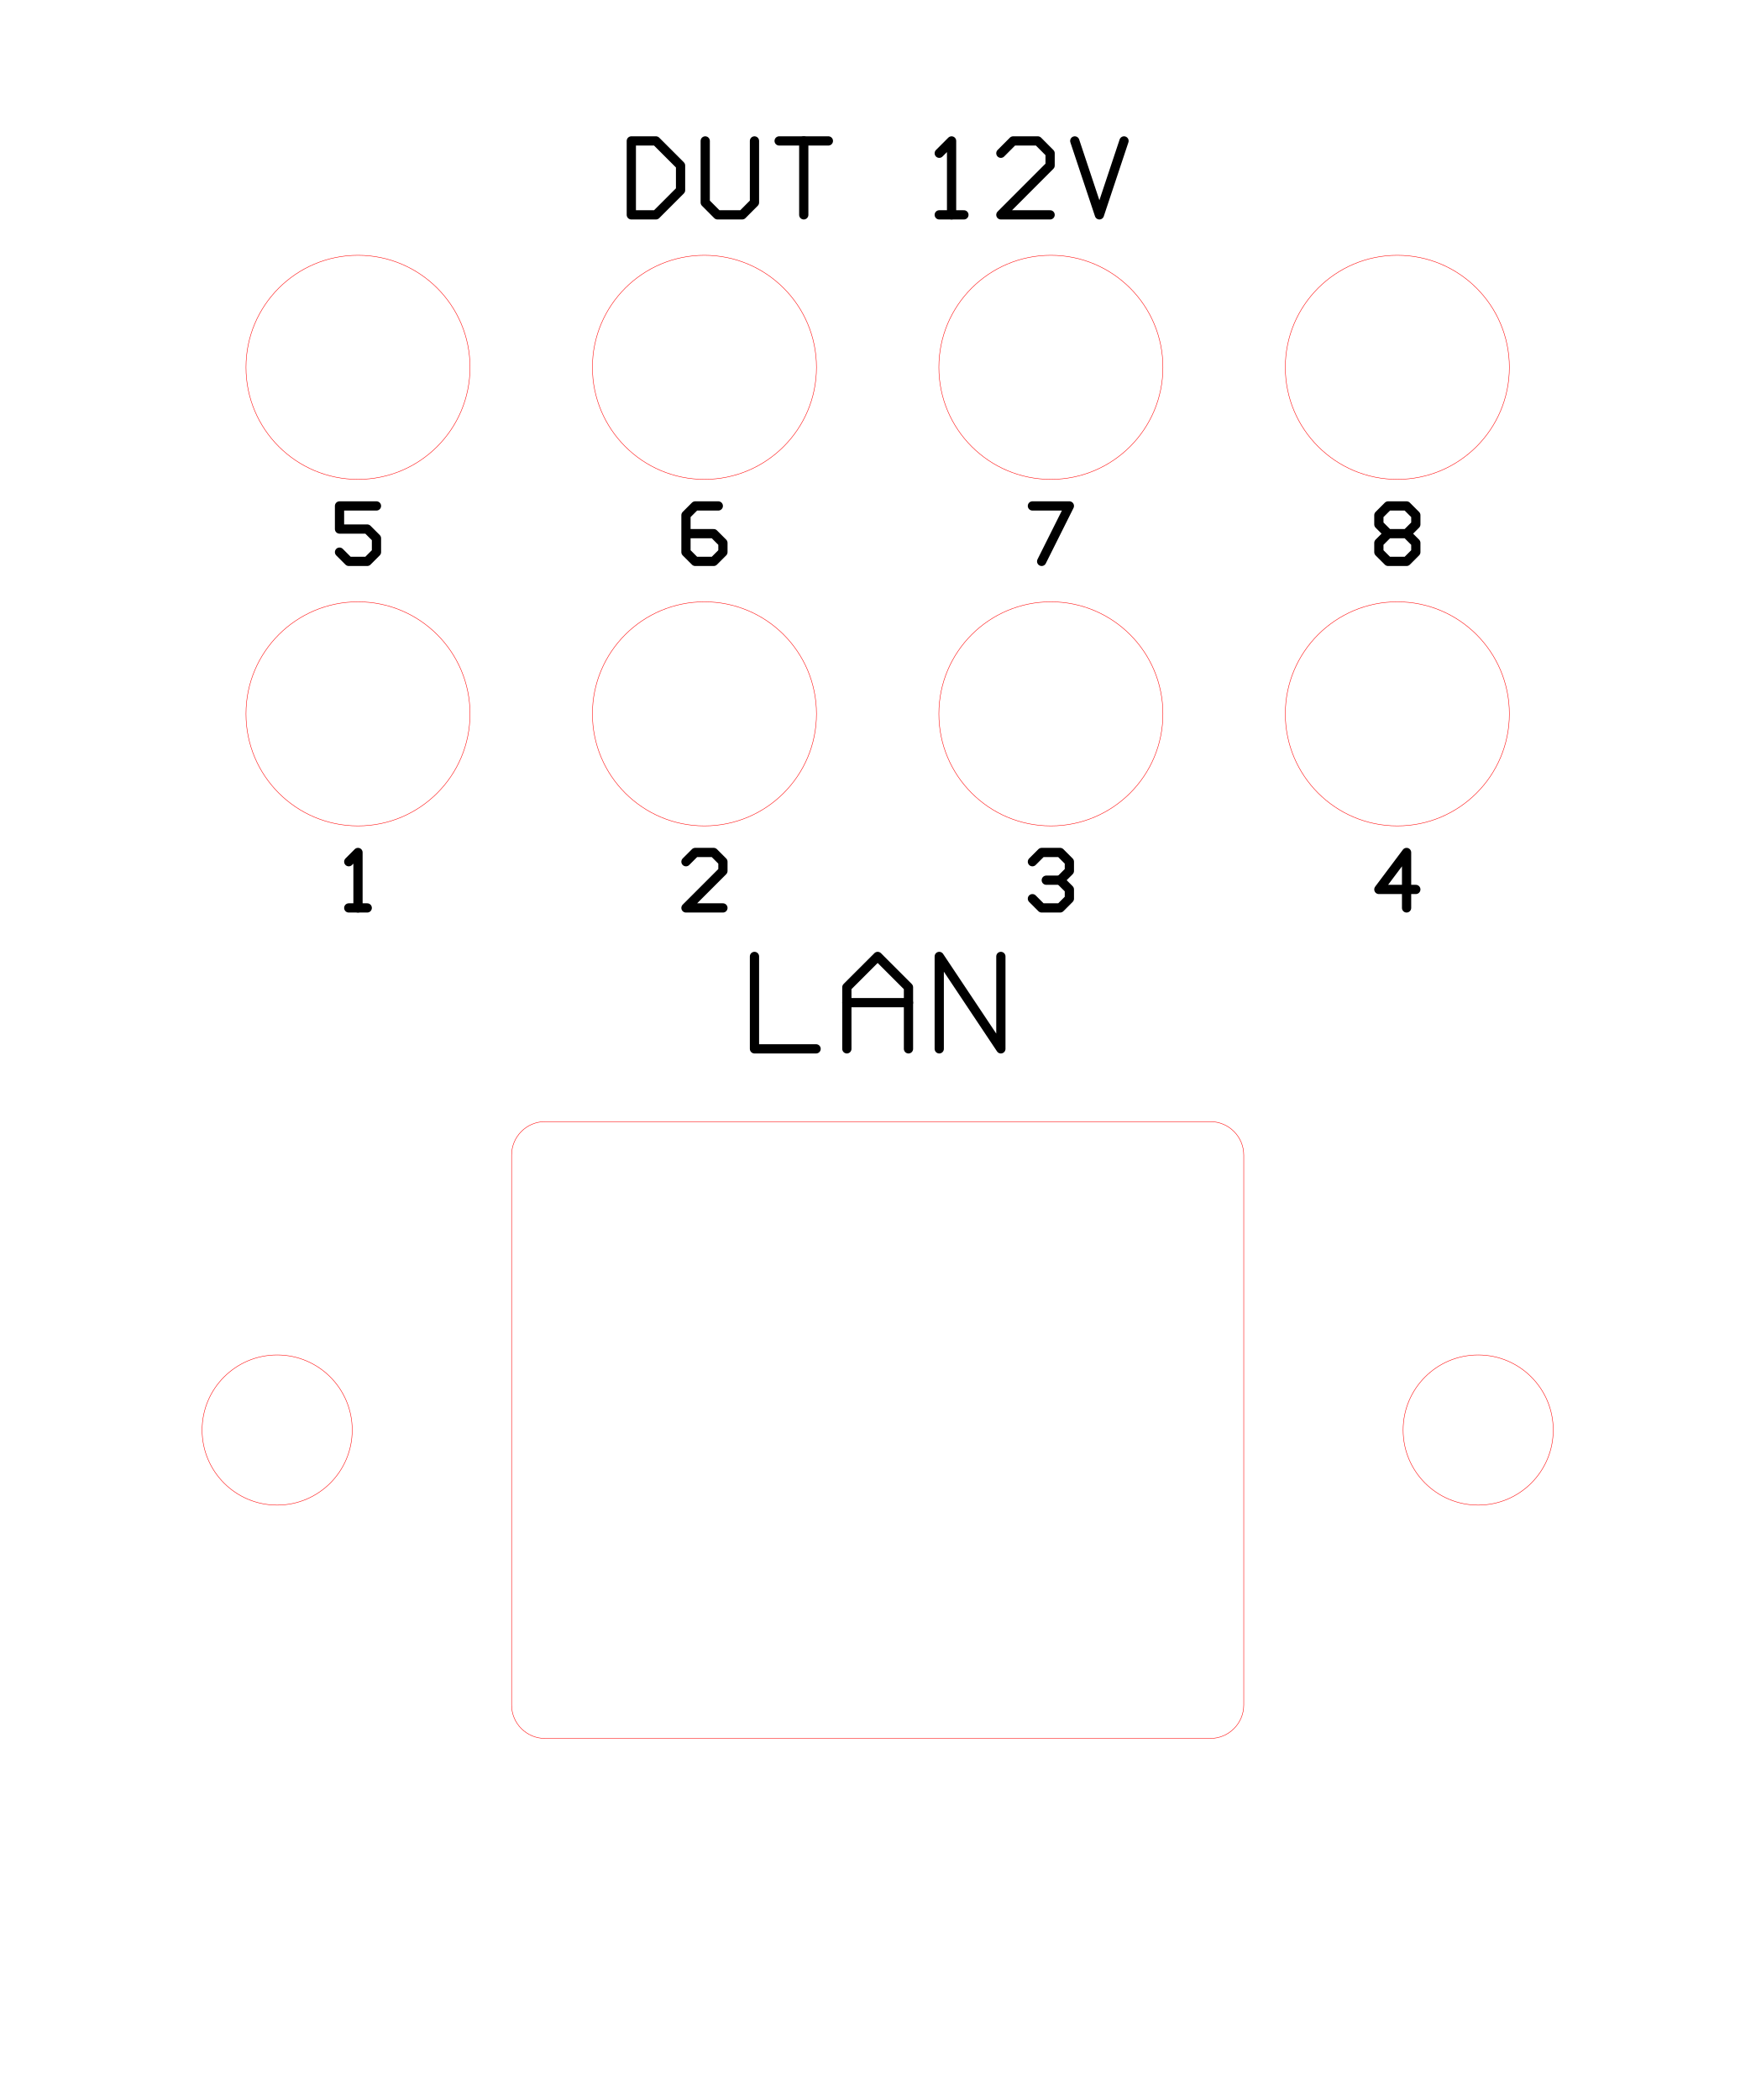
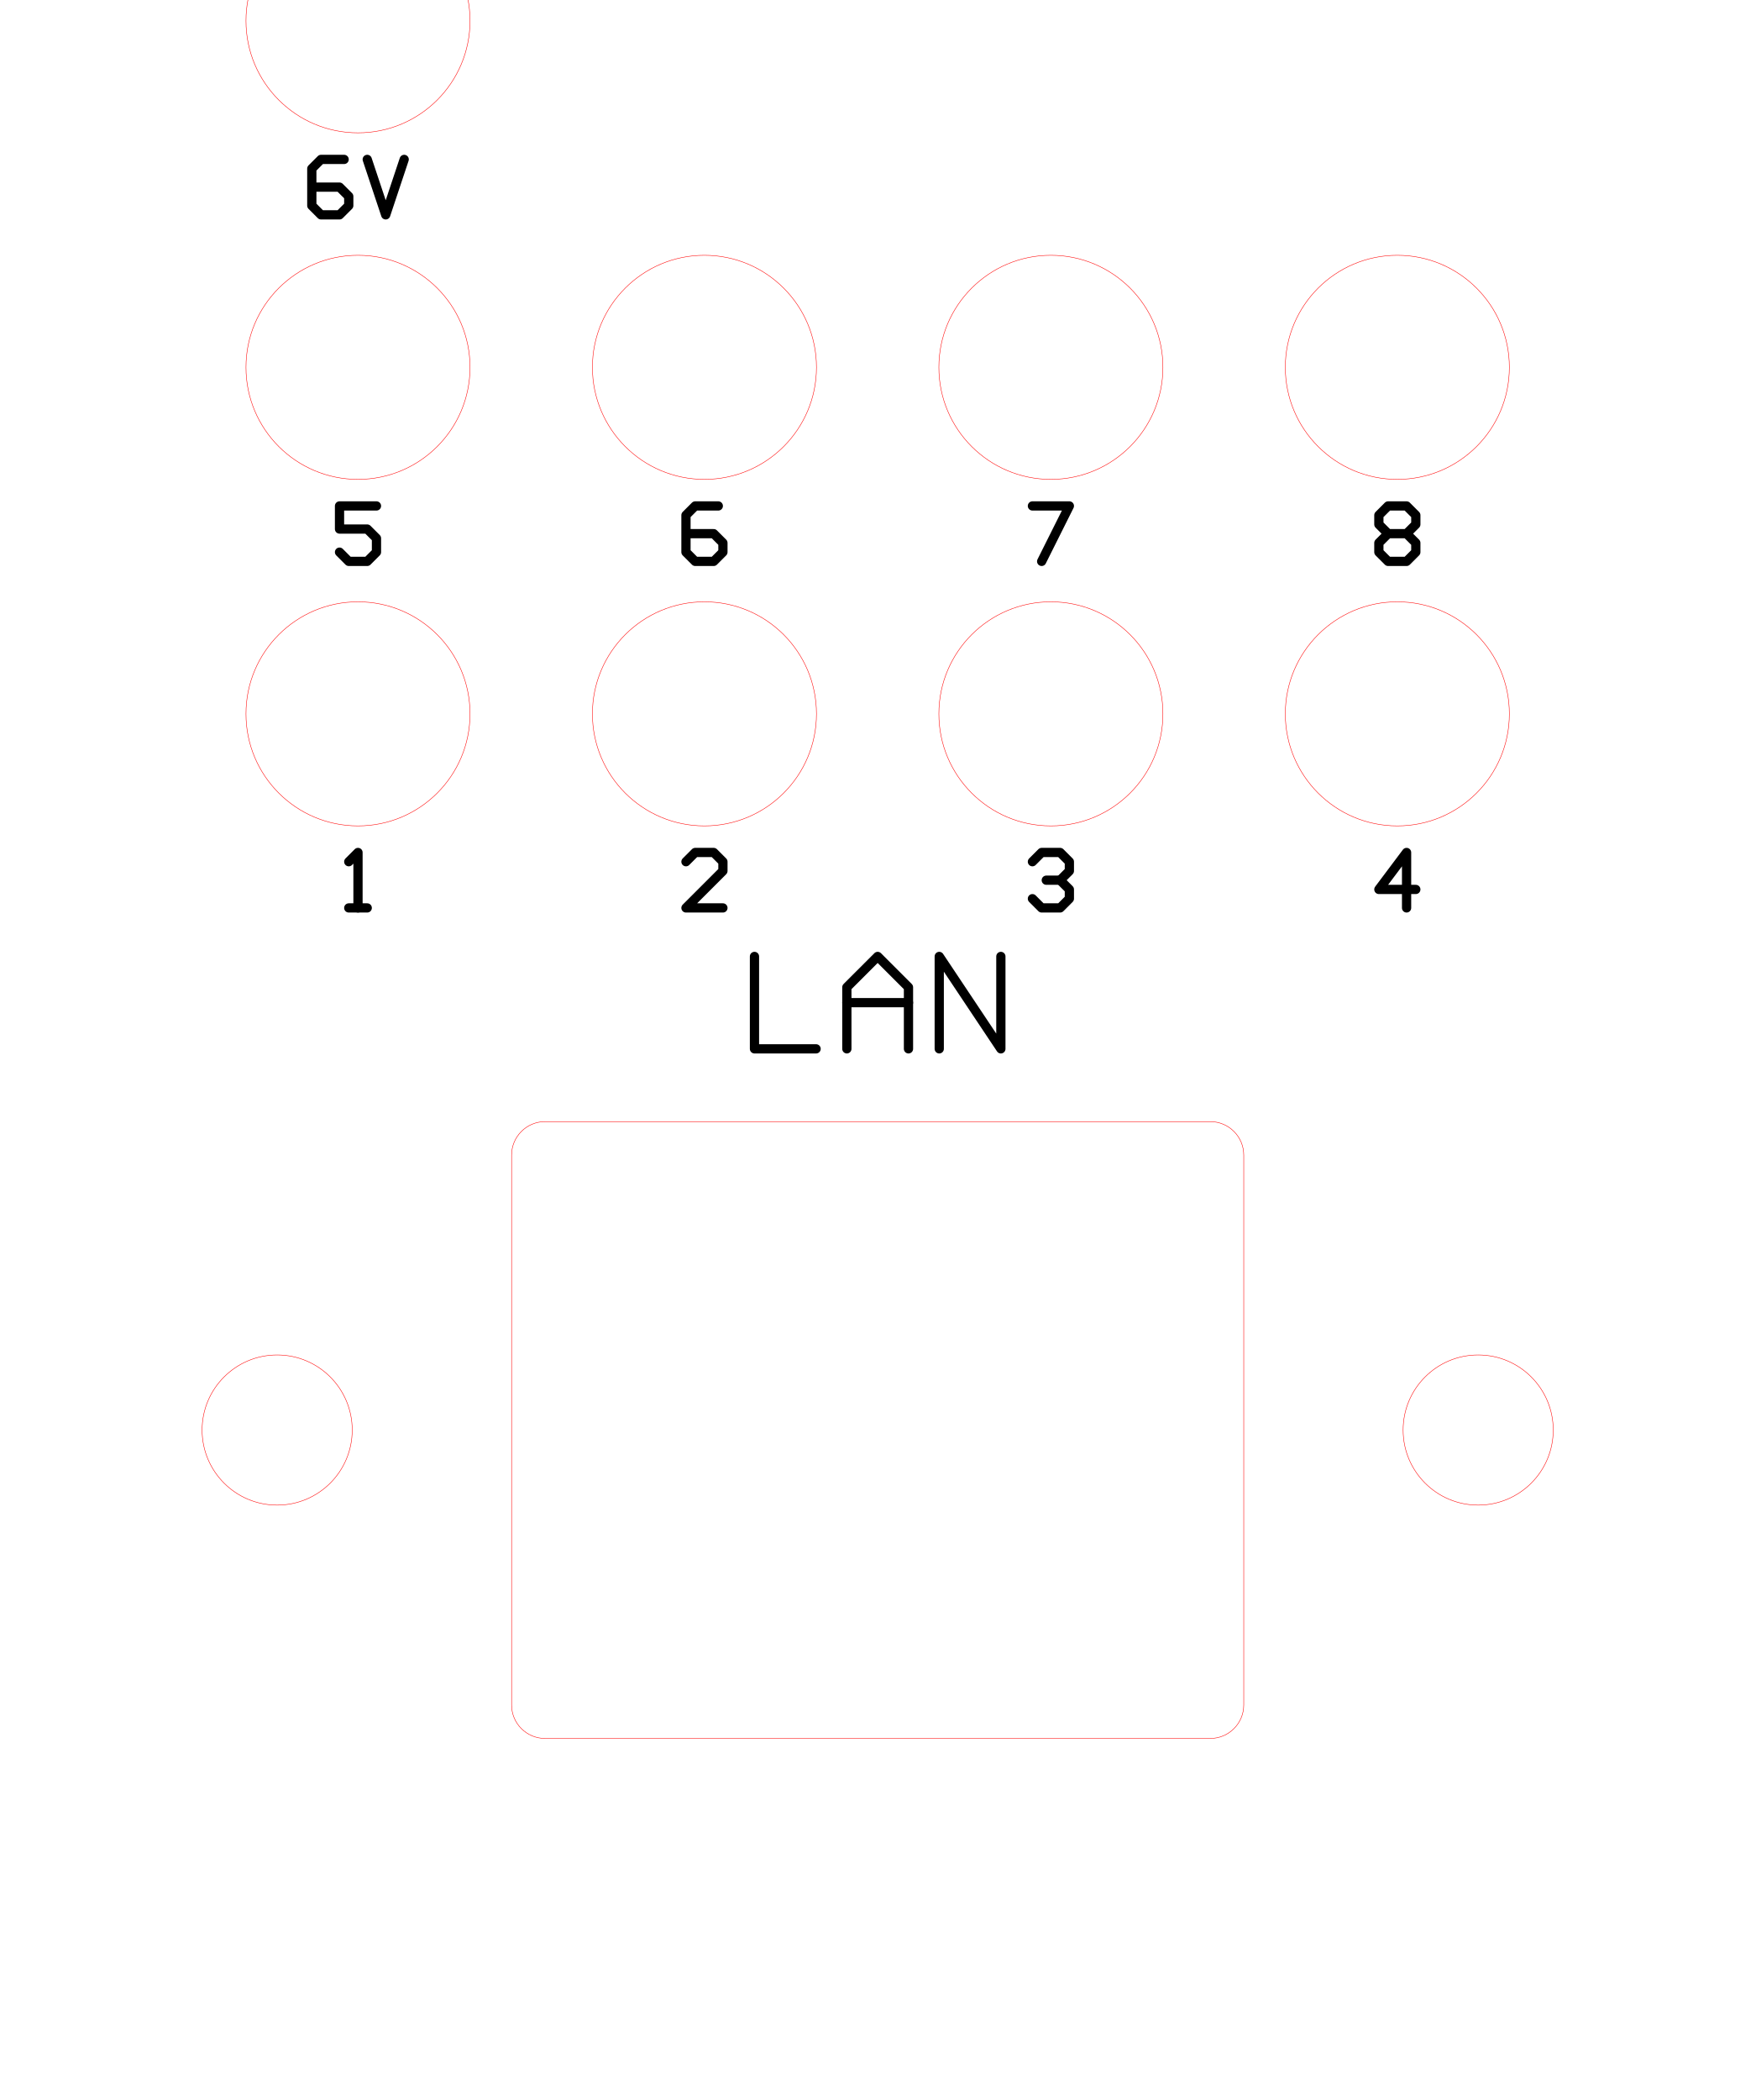
<svg xmlns="http://www.w3.org/2000/svg" width="38.000mm" height="45.450mm" viewBox="0 0 38.000 45.450" version="1.1">
  <g id="cut">
    <path d="M 11.8,24.275 L 26.2,24.275 A 0.725,0.725 0 0 1 26.925,25 L 26.925,36.9 A 0.725,0.725 0 0 1 26.2,37.625 L 11.8,37.625 A 0.725,0.725 0 0 1 11.075,36.9 L 11.075,25 A 0.725,0.725 0 0 1 11.8,24.275 Z" style="fill:none;stroke:#ff0000;stroke-width:0.01" />
    <circle cx="6" cy="30.95" r="1.625" style="fill:none;stroke:#ff0000;stroke-width:0.01" />
    <circle cx="32" cy="30.95" r="1.625" style="fill:none;stroke:#ff0000;stroke-width:0.01" />
    <circle cx="7.75" cy="15.45" r="2.425" style="fill:none;stroke:#ff0000;stroke-width:0.01" />
    <circle cx="15.25" cy="15.45" r="2.425" style="fill:none;stroke:#ff0000;stroke-width:0.01" />
    <circle cx="22.75" cy="15.45" r="2.425" style="fill:none;stroke:#ff0000;stroke-width:0.01" />
    <circle cx="30.25" cy="15.45" r="2.425" style="fill:none;stroke:#ff0000;stroke-width:0.01" />
    <circle cx="7.75" cy="7.95" r="2.425" style="fill:none;stroke:#ff0000;stroke-width:0.01" />
    <circle cx="15.25" cy="7.95" r="2.425" style="fill:none;stroke:#ff0000;stroke-width:0.01" />
    <circle cx="22.75" cy="7.95" r="2.425" style="fill:none;stroke:#ff0000;stroke-width:0.01" />
    <circle cx="30.25" cy="7.95" r="2.425" style="fill:none;stroke:#ff0000;stroke-width:0.01" />
+     <circle cx="7.75" cy="0.45" r="2.425" style="fill:none;stroke:#ff0000;stroke-width:0.01" />
  </g>
  <g id="engrave">
    <path d="M 16.333,20.7 L 16.333,22.7 L 17.667,22.7" style="fill:none;stroke:#000000;stroke-width:0.2;stroke-linecap:round;stroke-linejoin:round" />
    <path d="M 18.333,22.7 L 18.333,21.367 L 19,20.7 L 19.667,21.367 L 19.667,22.7" style="fill:none;stroke:#000000;stroke-width:0.2;stroke-linecap:round;stroke-linejoin:round" />
    <path d="M 18.333,21.7 L 19.667,21.7" style="fill:none;stroke:#000000;stroke-width:0.2;stroke-linecap:round;stroke-linejoin:round" />
    <path d="M 20.333,22.7 L 20.333,20.7 L 21.667,22.7 L 21.667,20.7" style="fill:none;stroke:#000000;stroke-width:0.2;stroke-linecap:round;stroke-linejoin:round" />
    <path d="M 7.55,18.65 L 7.75,18.45 L 7.75,19.65" style="fill:none;stroke:#000000;stroke-width:0.2;stroke-linecap:round;stroke-linejoin:round" />
    <path d="M 7.55,19.65 L 7.95,19.65" style="fill:none;stroke:#000000;stroke-width:0.2;stroke-linecap:round;stroke-linejoin:round" />
    <path d="M 14.85,18.65 L 15.05,18.45 L 15.45,18.45 L 15.65,18.65 L 15.65,18.85 L 14.85,19.65 L 15.65,19.65" style="fill:none;stroke:#000000;stroke-width:0.2;stroke-linecap:round;stroke-linejoin:round" />
    <path d="M 22.35,18.65 L 22.55,18.45 L 22.95,18.45 L 23.15,18.65 L 23.15,18.85 L 22.95,19.05 L 23.15,19.25 L 23.15,19.45 L 22.95,19.65 L 22.55,19.65 L 22.35,19.45" style="fill:none;stroke:#000000;stroke-width:0.2;stroke-linecap:round;stroke-linejoin:round" />
    <path d="M 22.65,19.05 L 22.95,19.05" style="fill:none;stroke:#000000;stroke-width:0.2;stroke-linecap:round;stroke-linejoin:round" />
    <path d="M 30.45,19.65 L 30.45,18.45 L 29.85,19.25 L 30.65,19.25" style="fill:none;stroke:#000000;stroke-width:0.2;stroke-linecap:round;stroke-linejoin:round" />
    <path d="M 8.15,10.95 L 7.35,10.95 L 7.35,11.45 L 7.95,11.45 L 8.15,11.65 L 8.15,11.95 L 7.95,12.15 L 7.55,12.15 L 7.35,11.95" style="fill:none;stroke:#000000;stroke-width:0.2;stroke-linecap:round;stroke-linejoin:round" />
    <path d="M 15.55,10.95 L 15.05,10.95 L 14.85,11.15 L 14.85,11.95 L 15.05,12.15 L 15.45,12.15 L 15.65,11.95 L 15.65,11.75 L 15.45,11.55 L 14.85,11.55" style="fill:none;stroke:#000000;stroke-width:0.2;stroke-linecap:round;stroke-linejoin:round" />
    <path d="M 22.35,10.95 L 23.15,10.95 L 22.55,12.15" style="fill:none;stroke:#000000;stroke-width:0.2;stroke-linecap:round;stroke-linejoin:round" />
    <path d="M 30.05,11.55 L 29.85,11.35 L 29.85,11.15 L 30.05,10.95 L 30.45,10.95 L 30.65,11.15 L 30.65,11.35 L 30.45,11.55 L 30.05,11.55 L 29.85,11.75 L 29.85,11.95 L 30.05,12.15 L 30.45,12.15 L 30.65,11.95 L 30.65,11.75 L 30.45,11.55" style="fill:none;stroke:#000000;stroke-width:0.2;stroke-linecap:round;stroke-linejoin:round" />
-     <path d="M 13.667,4.65 L 13.667,3.05 L 14.2,3.05 L 14.733,3.583 L 14.733,4.117 L 14.2,4.65 L 13.667,4.65" style="fill:none;stroke:#000000;stroke-width:0.2;stroke-linecap:round;stroke-linejoin:round" />
-     <path d="M 15.267,3.05 L 15.267,4.383 L 15.533,4.65 L 16.067,4.65 L 16.333,4.383 L 16.333,3.05" style="fill:none;stroke:#000000;stroke-width:0.2;stroke-linecap:round;stroke-linejoin:round" />
-     <path d="M 16.867,3.05 L 17.933,3.05" style="fill:none;stroke:#000000;stroke-width:0.2;stroke-linecap:round;stroke-linejoin:round" />
-     <path d="M 17.4,3.05 L 17.4,4.65" style="fill:none;stroke:#000000;stroke-width:0.2;stroke-linecap:round;stroke-linejoin:round" />
-     <path d="M 20.333,3.317 L 20.6,3.05 L 20.6,4.65" style="fill:none;stroke:#000000;stroke-width:0.2;stroke-linecap:round;stroke-linejoin:round" />
-     <path d="M 20.333,4.65 L 20.867,4.65" style="fill:none;stroke:#000000;stroke-width:0.2;stroke-linecap:round;stroke-linejoin:round" />
-     <path d="M 21.667,3.317 L 21.933,3.05 L 22.467,3.05 L 22.733,3.317 L 22.733,3.583 L 21.667,4.65 L 22.733,4.65" style="fill:none;stroke:#000000;stroke-width:0.2;stroke-linecap:round;stroke-linejoin:round" />
-     <path d="M 23.267,3.05 L 23.8,4.65 L 24.333,3.05" style="fill:none;stroke:#000000;stroke-width:0.2;stroke-linecap:round;stroke-linejoin:round" />
+     <path d="M 7.45,3.45 L 6.95,3.45 L 6.75,3.65 L 6.75,4.45 L 6.95,4.65 L 7.35,4.65 L 7.55,4.45 L 7.55,4.25 L 7.35,4.05 L 6.75,4.05" style="fill:none;stroke:#000000;stroke-width:0.2;stroke-linecap:round;stroke-linejoin:round" />
+     <path d="M 7.95,3.45 L 8.35,4.65 L 8.75,3.45" style="fill:none;stroke:#000000;stroke-width:0.2;stroke-linecap:round;stroke-linejoin:round" />
+     <path d="M 9.667,-2.85 L 9.667,-4.45 L 10.2,-4.45 L 10.733,-3.917 L 10.733,-3.383 L 10.2,-2.85 L 9.667,-2.85" style="fill:none;stroke:#000000;stroke-width:0.2;stroke-linecap:round;stroke-linejoin:round" />
+     <path d="M 11.267,-4.45 L 11.267,-3.117 L 11.533,-2.85 L 12.067,-2.85 L 12.333,-3.117 L 12.333,-4.45" style="fill:none;stroke:#000000;stroke-width:0.2;stroke-linecap:round;stroke-linejoin:round" />
+     <path d="M 12.867,-4.45 L 13.933,-4.45" style="fill:none;stroke:#000000;stroke-width:0.2;stroke-linecap:round;stroke-linejoin:round" />
+     <path d="M 13.4,-4.45 L 13.4,-2.85" style="fill:none;stroke:#000000;stroke-width:0.2;stroke-linecap:round;stroke-linejoin:round" />
+     <path d="M 16.333,-4.183 L 16.6,-4.45 L 16.6,-2.85" style="fill:none;stroke:#000000;stroke-width:0.2;stroke-linecap:round;stroke-linejoin:round" />
+     <path d="M 16.333,-2.85 L 16.867,-2.85" style="fill:none;stroke:#000000;stroke-width:0.2;stroke-linecap:round;stroke-linejoin:round" />
+     <path d="M 17.667,-4.183 L 17.933,-4.45 L 18.467,-4.45 L 18.733,-4.183 L 18.733,-3.917 L 17.667,-2.85 L 18.733,-2.85" style="fill:none;stroke:#000000;stroke-width:0.2;stroke-linecap:round;stroke-linejoin:round" />
+     <path d="M 19.267,-4.45 L 19.8,-2.85 L 20.333,-4.45" style="fill:none;stroke:#000000;stroke-width:0.2;stroke-linecap:round;stroke-linejoin:round" />
+     <path d="M 22.467,-2.85 L 23.533,-4.45" style="fill:none;stroke:#000000;stroke-width:0.2;stroke-linecap:round;stroke-linejoin:round" />
+     <path d="M 26.6,-4.45 L 25.933,-4.45 L 25.667,-4.183 L 25.667,-3.117 L 25.933,-2.85 L 26.467,-2.85 L 26.733,-3.117 L 26.733,-3.383 L 26.467,-3.65 L 25.667,-3.65" style="fill:none;stroke:#000000;stroke-width:0.2;stroke-linecap:round;stroke-linejoin:round" />
+     <path d="M 27.267,-4.45 L 27.8,-2.85 L 28.333,-4.45" style="fill:none;stroke:#000000;stroke-width:0.2;stroke-linecap:round;stroke-linejoin:round" />
  </g>
  <g id="ref" style="display:none">
    <path d="M 2,2 L 36,2 L 36,43.45 L 2,43.45 Z" style="fill:none;stroke:#0000ff;stroke-width:0.2;stroke-dasharray:1,1" />
  </g>
</svg>
